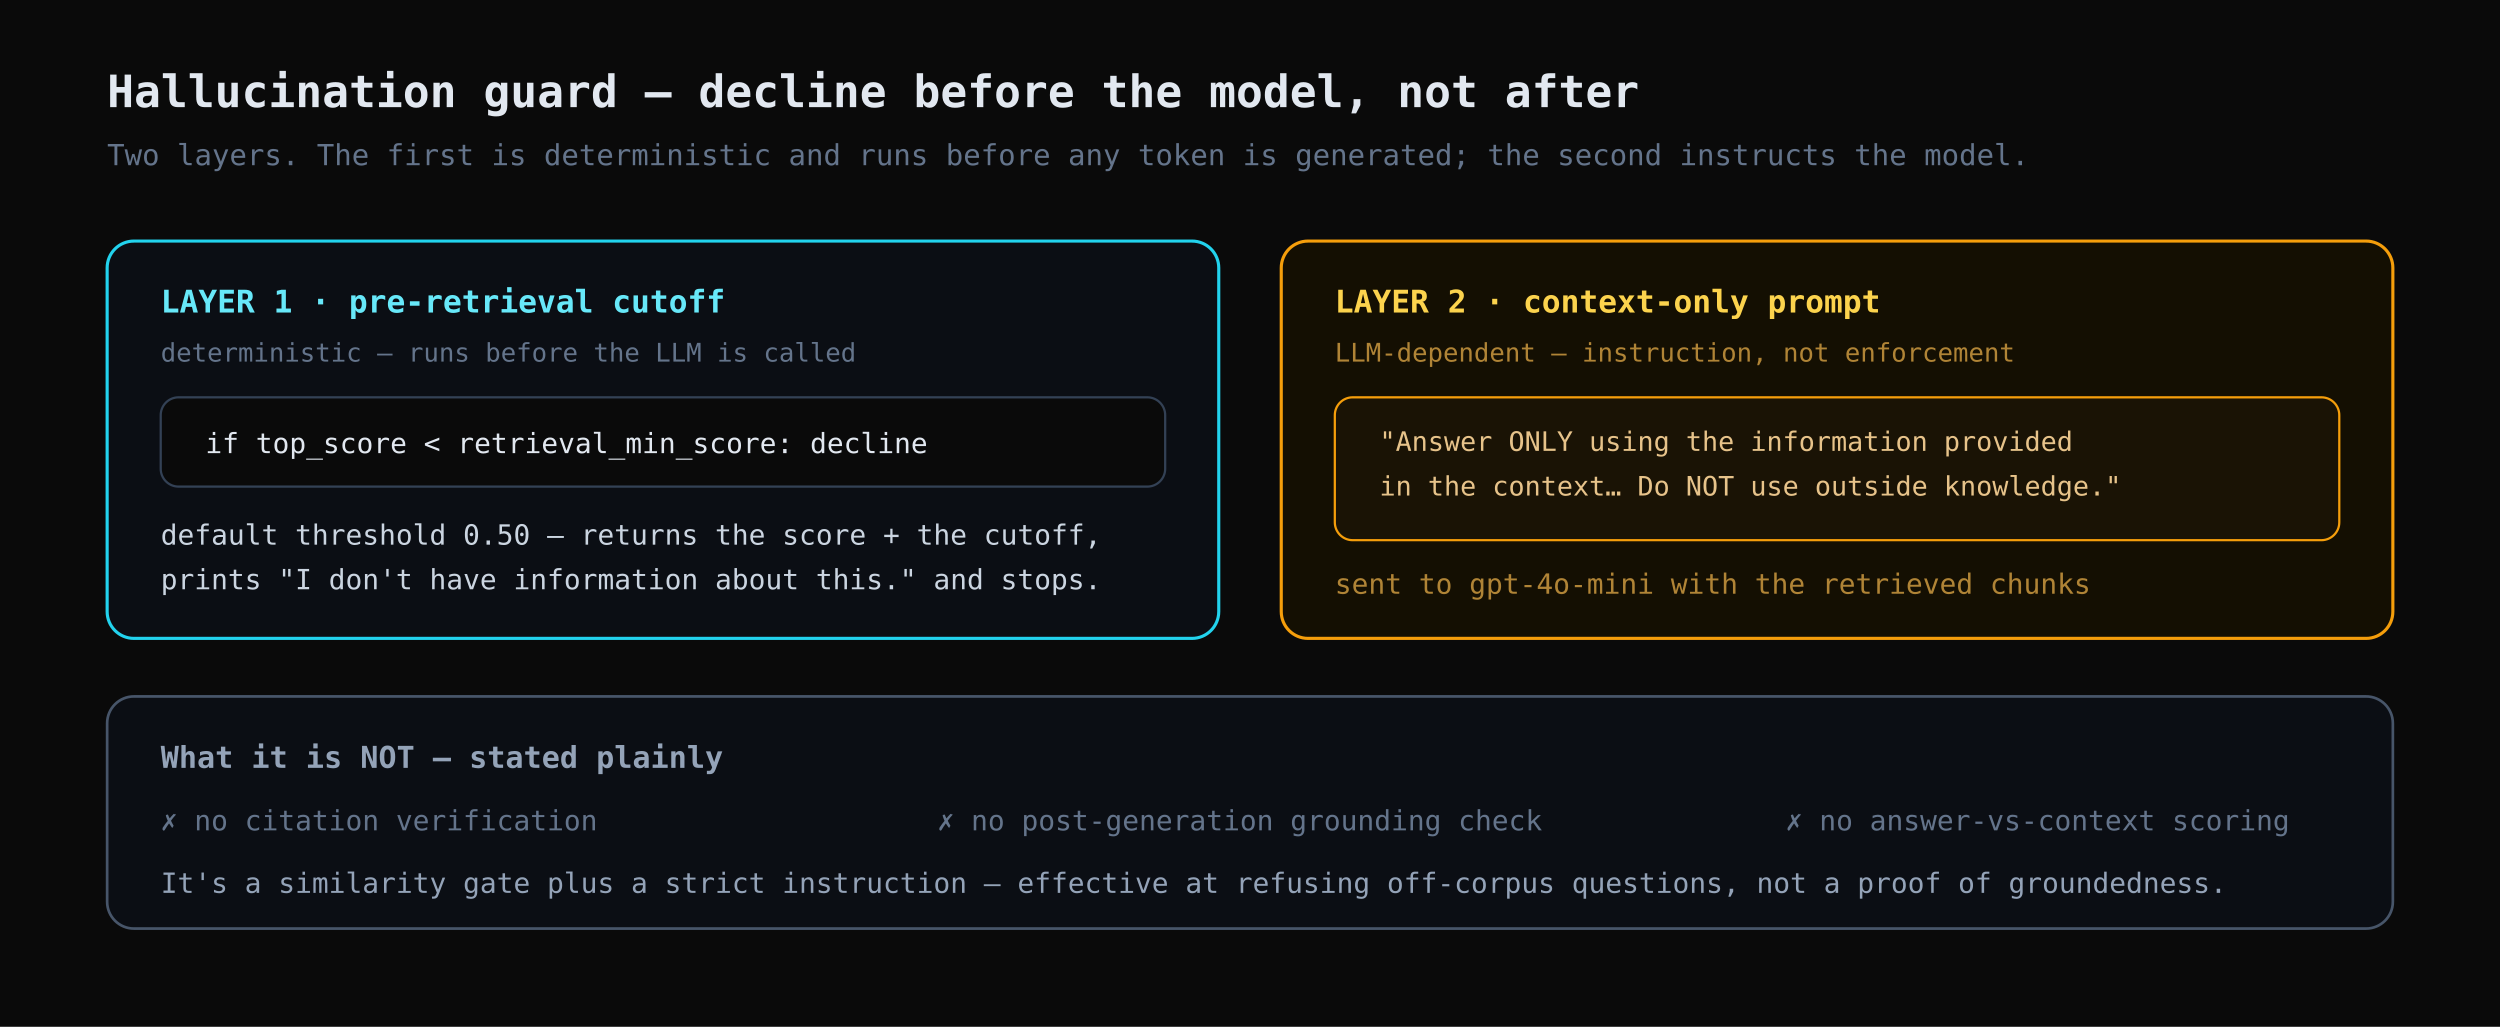
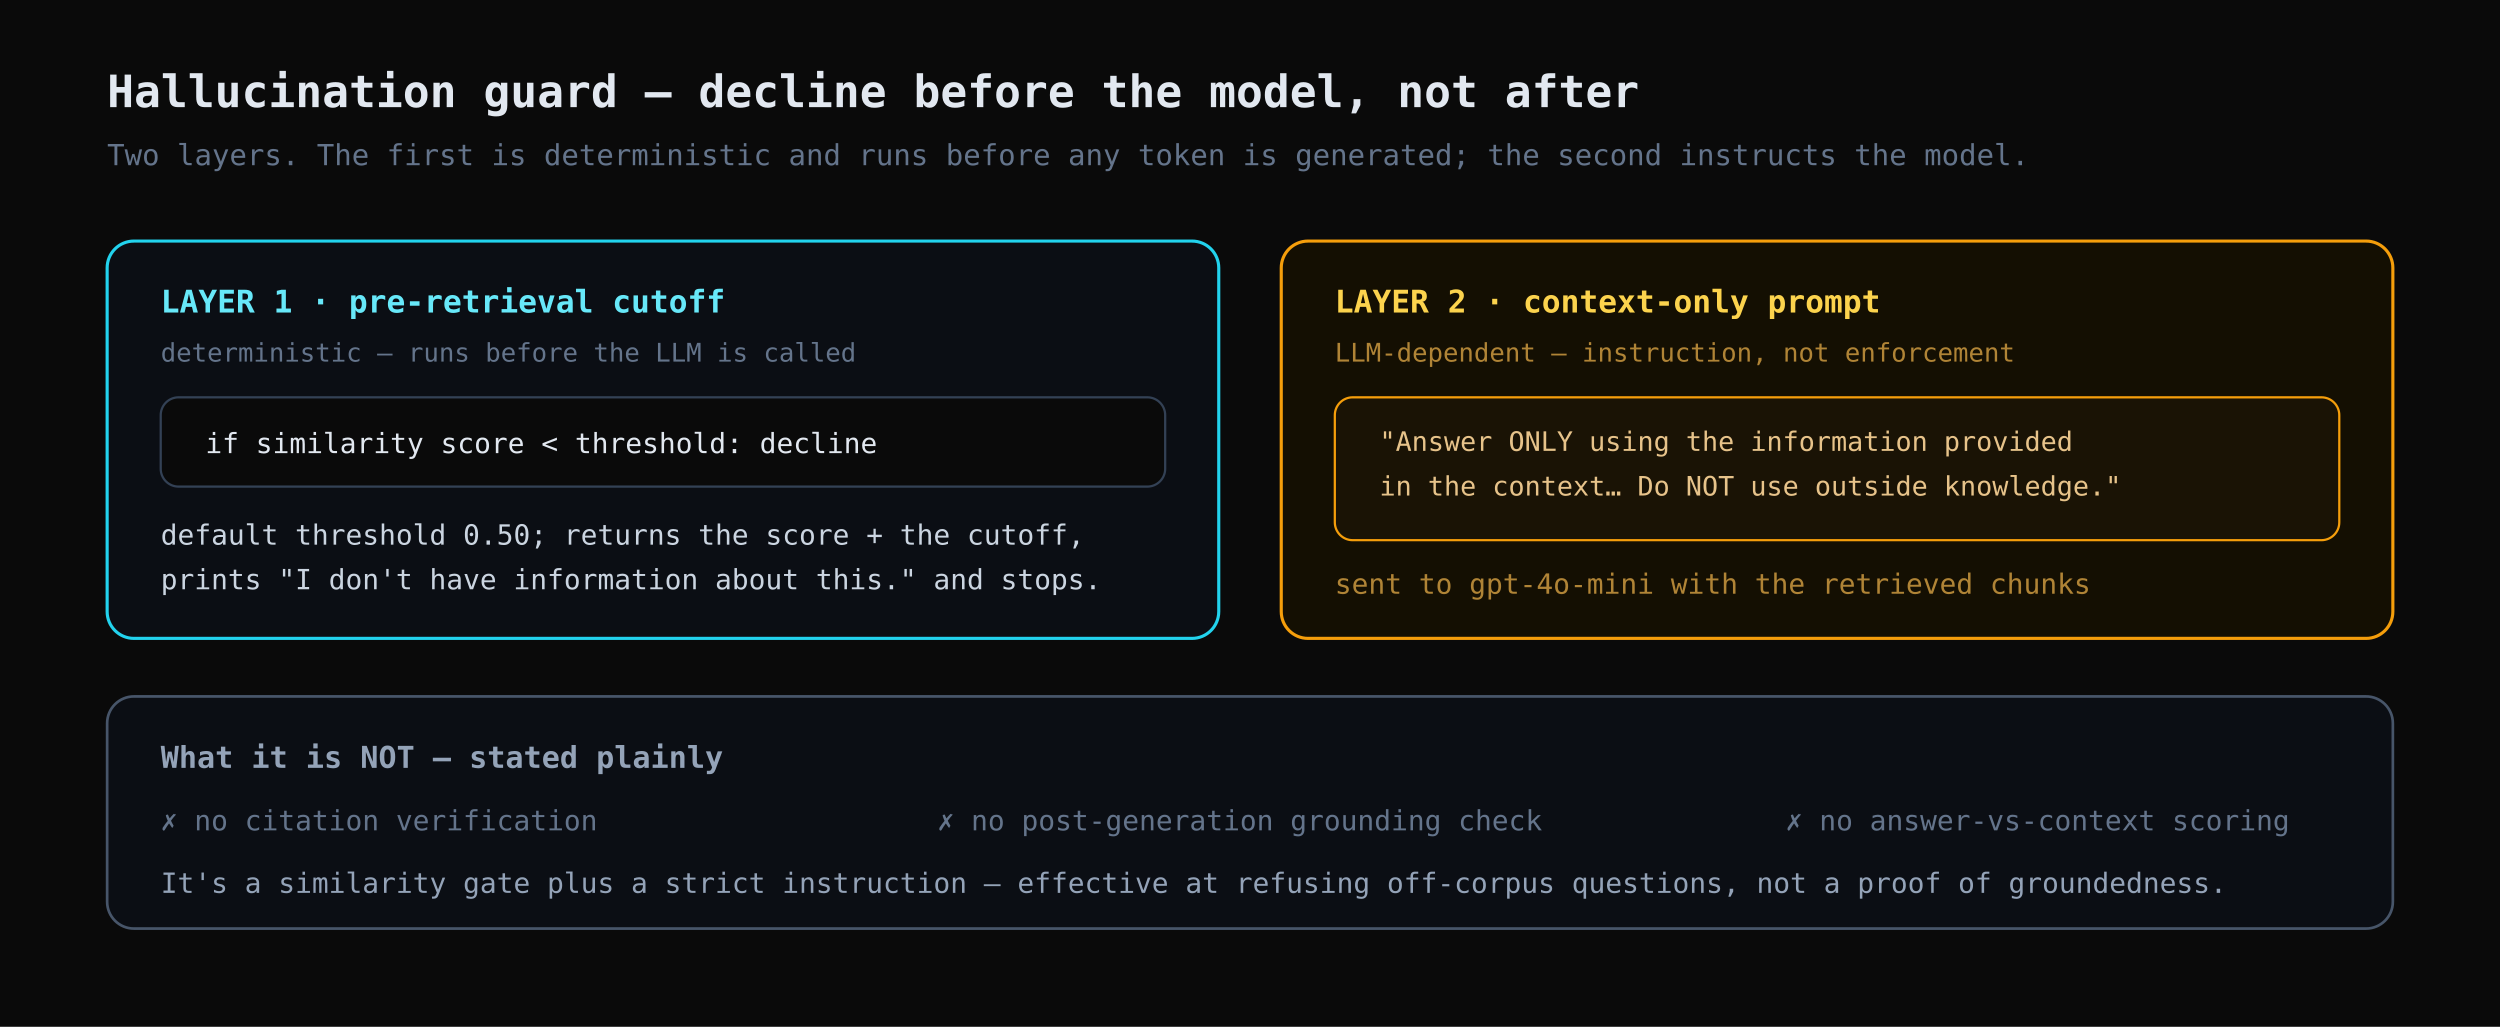
<svg xmlns="http://www.w3.org/2000/svg" width="1120" height="460" viewBox="0 0 1120 460" font-family="ui-monospace, SFMono-Regular, Menlo, monospace">
  <defs>
    <marker id="hg-ar" viewBox="0 0 10 10" refX="9" refY="5" markerWidth="7" markerHeight="7" orient="auto-start-reverse">
      <path d="M0 0 L10 5 L0 10 z" fill="#818cf8" />
    </marker>
  </defs>
  <rect width="1120" height="460" fill="#0a0a0a" />
  <text x="48" y="48" fill="#e2e8f0" font-size="20" font-weight="700">Hallucination guard — decline before the model, not after</text>
  <text x="48" y="74" fill="#64748b" font-size="13">Two layers. The first is deterministic and runs before any token is generated; the second instructs the model.</text>
  <rect x="48" y="108" width="498" height="178" rx="12" fill="#0b0e14" stroke="#22d3ee" stroke-width="1.4" />
  <text x="72" y="140" fill="#67e8f9" font-size="14" font-weight="700">LAYER 1 · pre-retrieval cutoff</text>
  <text x="72" y="162" fill="#64748b" font-size="11.5">deterministic — runs before the LLM is called</text>
  <rect x="72" y="178" width="450" height="40" rx="8" fill="#0a0a0a" stroke="#334155" stroke-width="1" />
-   <text x="92" y="203" fill="#e2e8f0" font-size="12.5">if top_score &lt; retrieval_min_score:  decline</text>
-   <text x="72" y="244" fill="#cbd5e1" font-size="12.5">default threshold 0.50 — returns the score + the cutoff,</text>
+   <text x="92" y="203" fill="#e2e8f0" font-size="12.5">if similarity score &lt; threshold: decline</text>
+   <text x="72" y="244" fill="#cbd5e1" font-size="12.5">default threshold 0.50; returns the score + the cutoff,</text>
  <text x="72" y="264" fill="#cbd5e1" font-size="12.5">prints "I don't have information about this." and stops.</text>
  <rect x="574" y="108" width="498" height="178" rx="12" fill="#140f02" stroke="#f59e0b" stroke-width="1.4" />
  <text x="598" y="140" fill="#fcd34d" font-size="14" font-weight="700">LAYER 2 · context-only prompt</text>
  <text x="598" y="162" fill="#b08436" font-size="11.5">LLM-dependent — instruction, not enforcement</text>
  <rect x="598" y="178" width="450" height="64" rx="8" fill="#1a1305" stroke="#f59e0b" stroke-width="1" />
  <text x="618" y="202" fill="#e7c38a" font-size="12">"Answer ONLY using the information provided</text>
  <text x="618" y="222" fill="#e7c38a" font-size="12"> in the context… Do NOT use outside knowledge."</text>
  <text x="598" y="266" fill="#b08436" font-size="12.5">sent to gpt-4o-mini with the retrieved chunks</text>
  <rect x="48" y="312" width="1024" height="104" rx="12" fill="#0b0e14" stroke="#475569" stroke-width="1.2" />
  <text x="72" y="344" fill="#94a3b8" font-size="13.5" font-weight="700">What it is NOT — stated plainly</text>
  <g font-size="12.5" fill="#64748b">
    <text x="72" y="372">✗ no citation verification</text>
    <text x="420" y="372">✗ no post-generation grounding check</text>
    <text x="800" y="372">✗ no answer-vs-context scoring</text>
  </g>
  <text x="72" y="400" fill="#94a3b8" font-size="12.5">It's a similarity gate plus a strict instruction — effective at refusing off-corpus questions, not a proof of groundedness.</text>
</svg>
